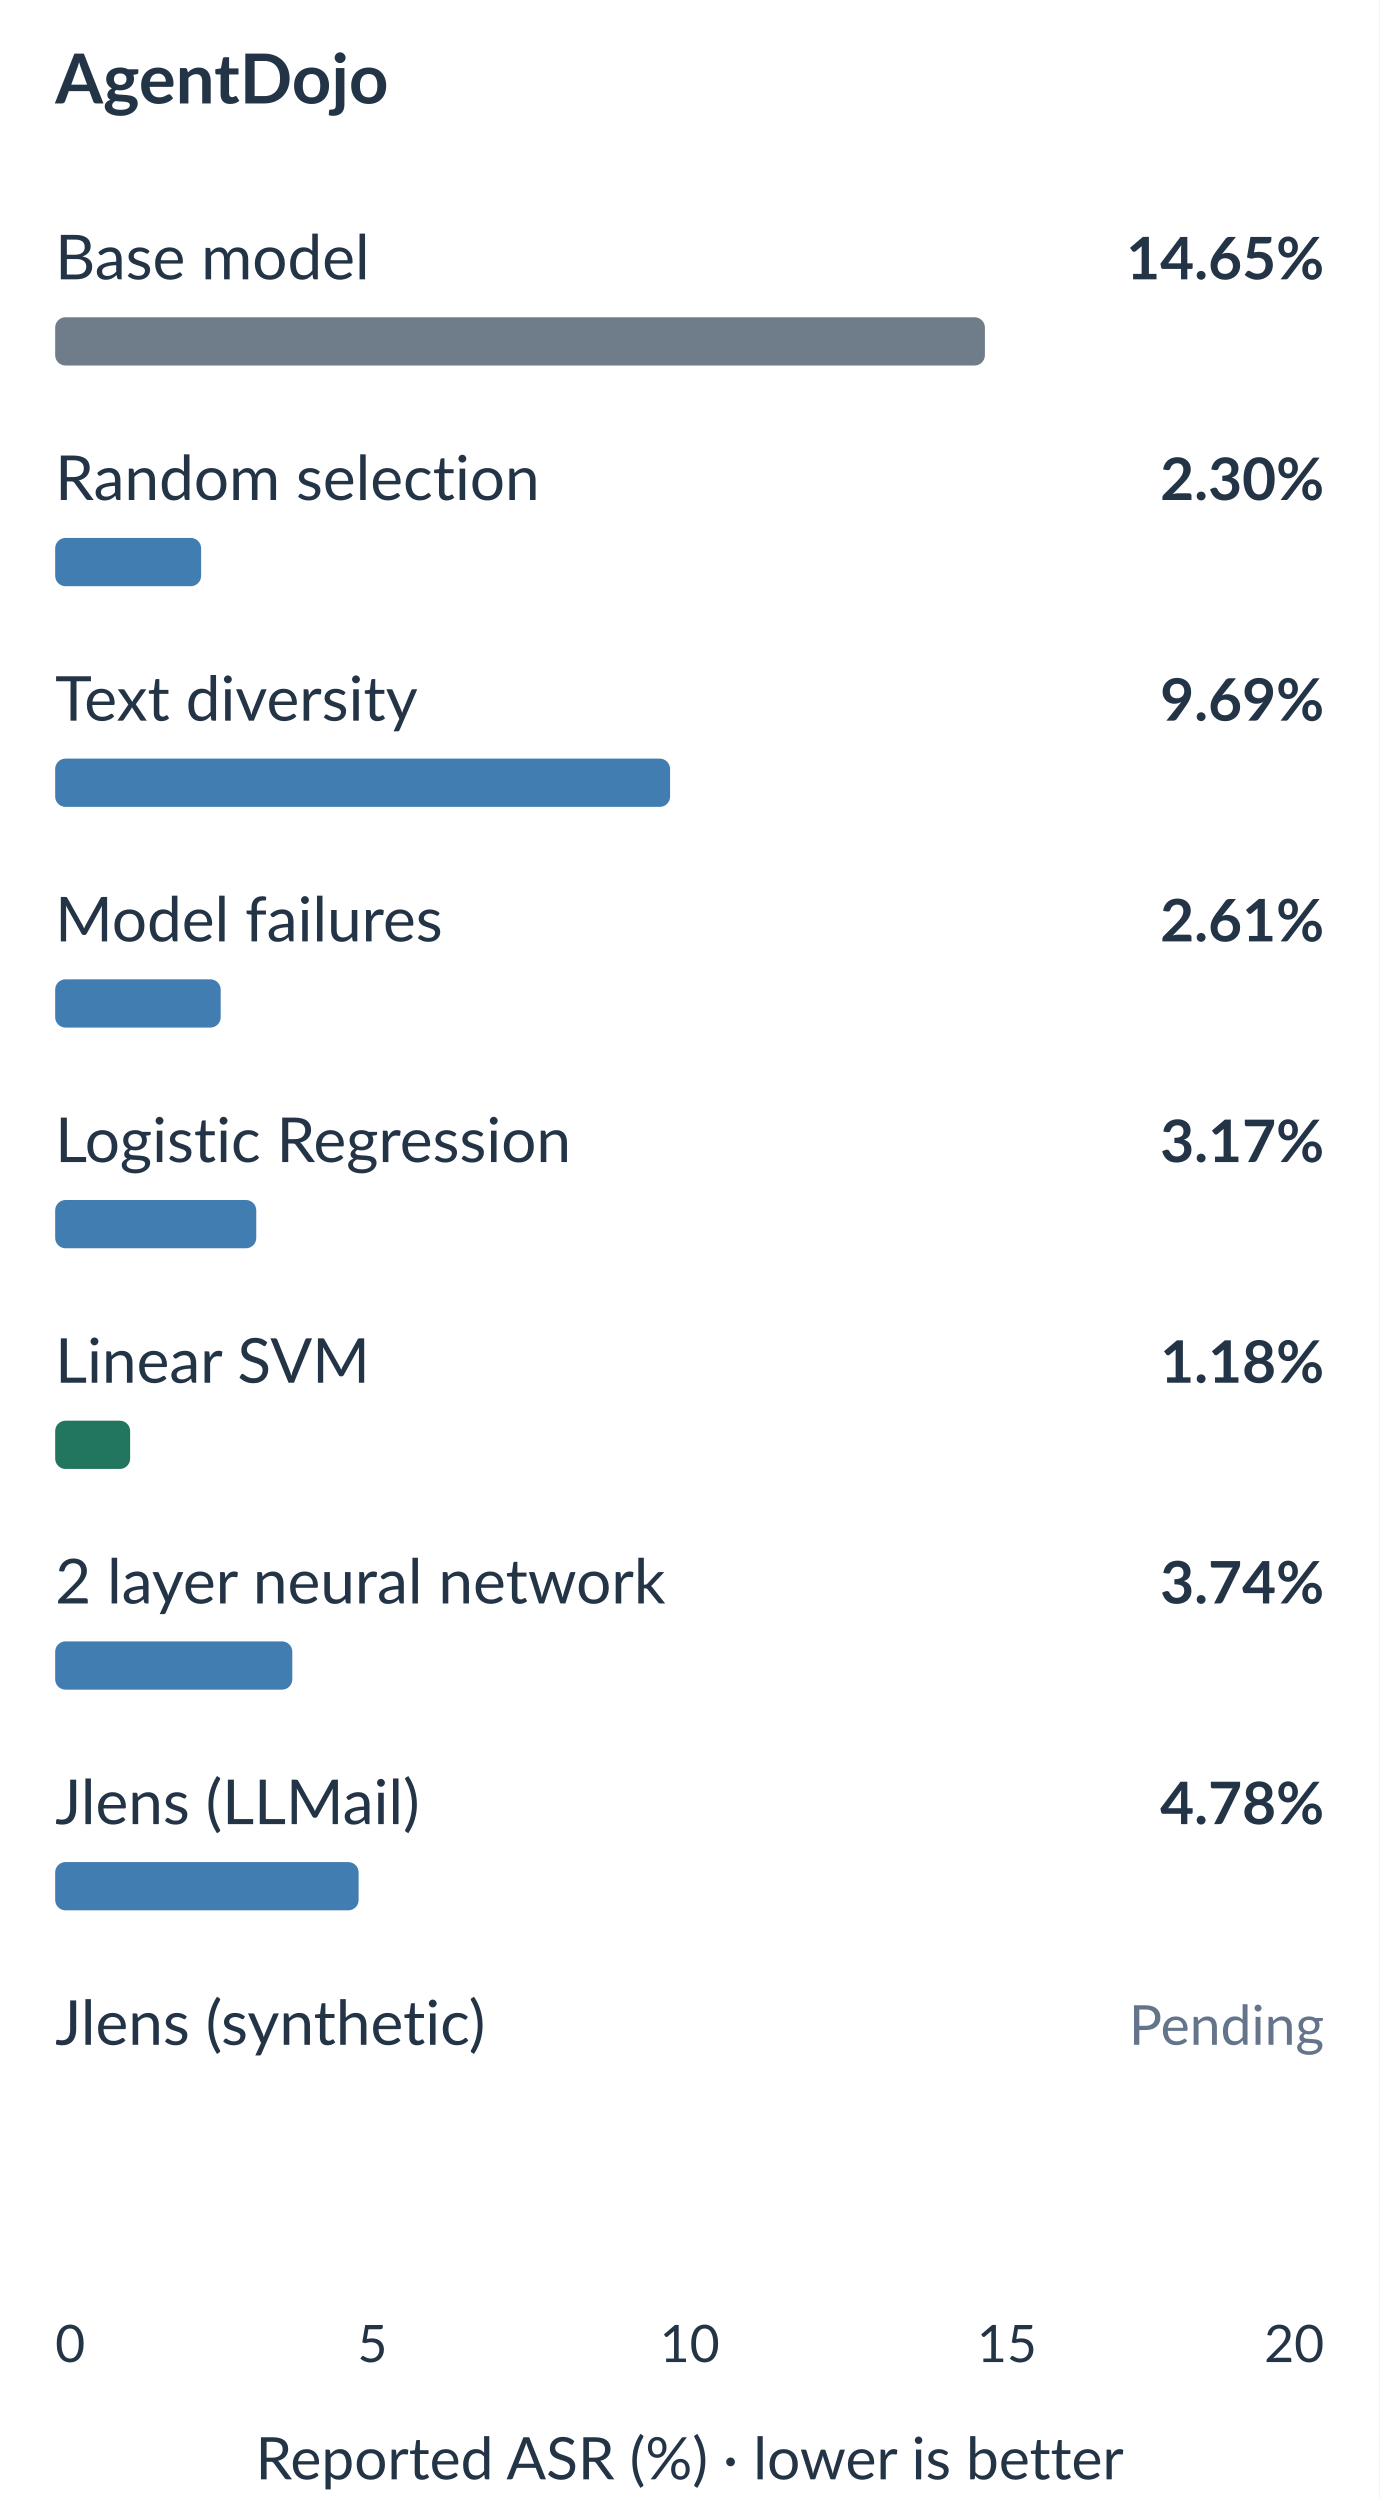
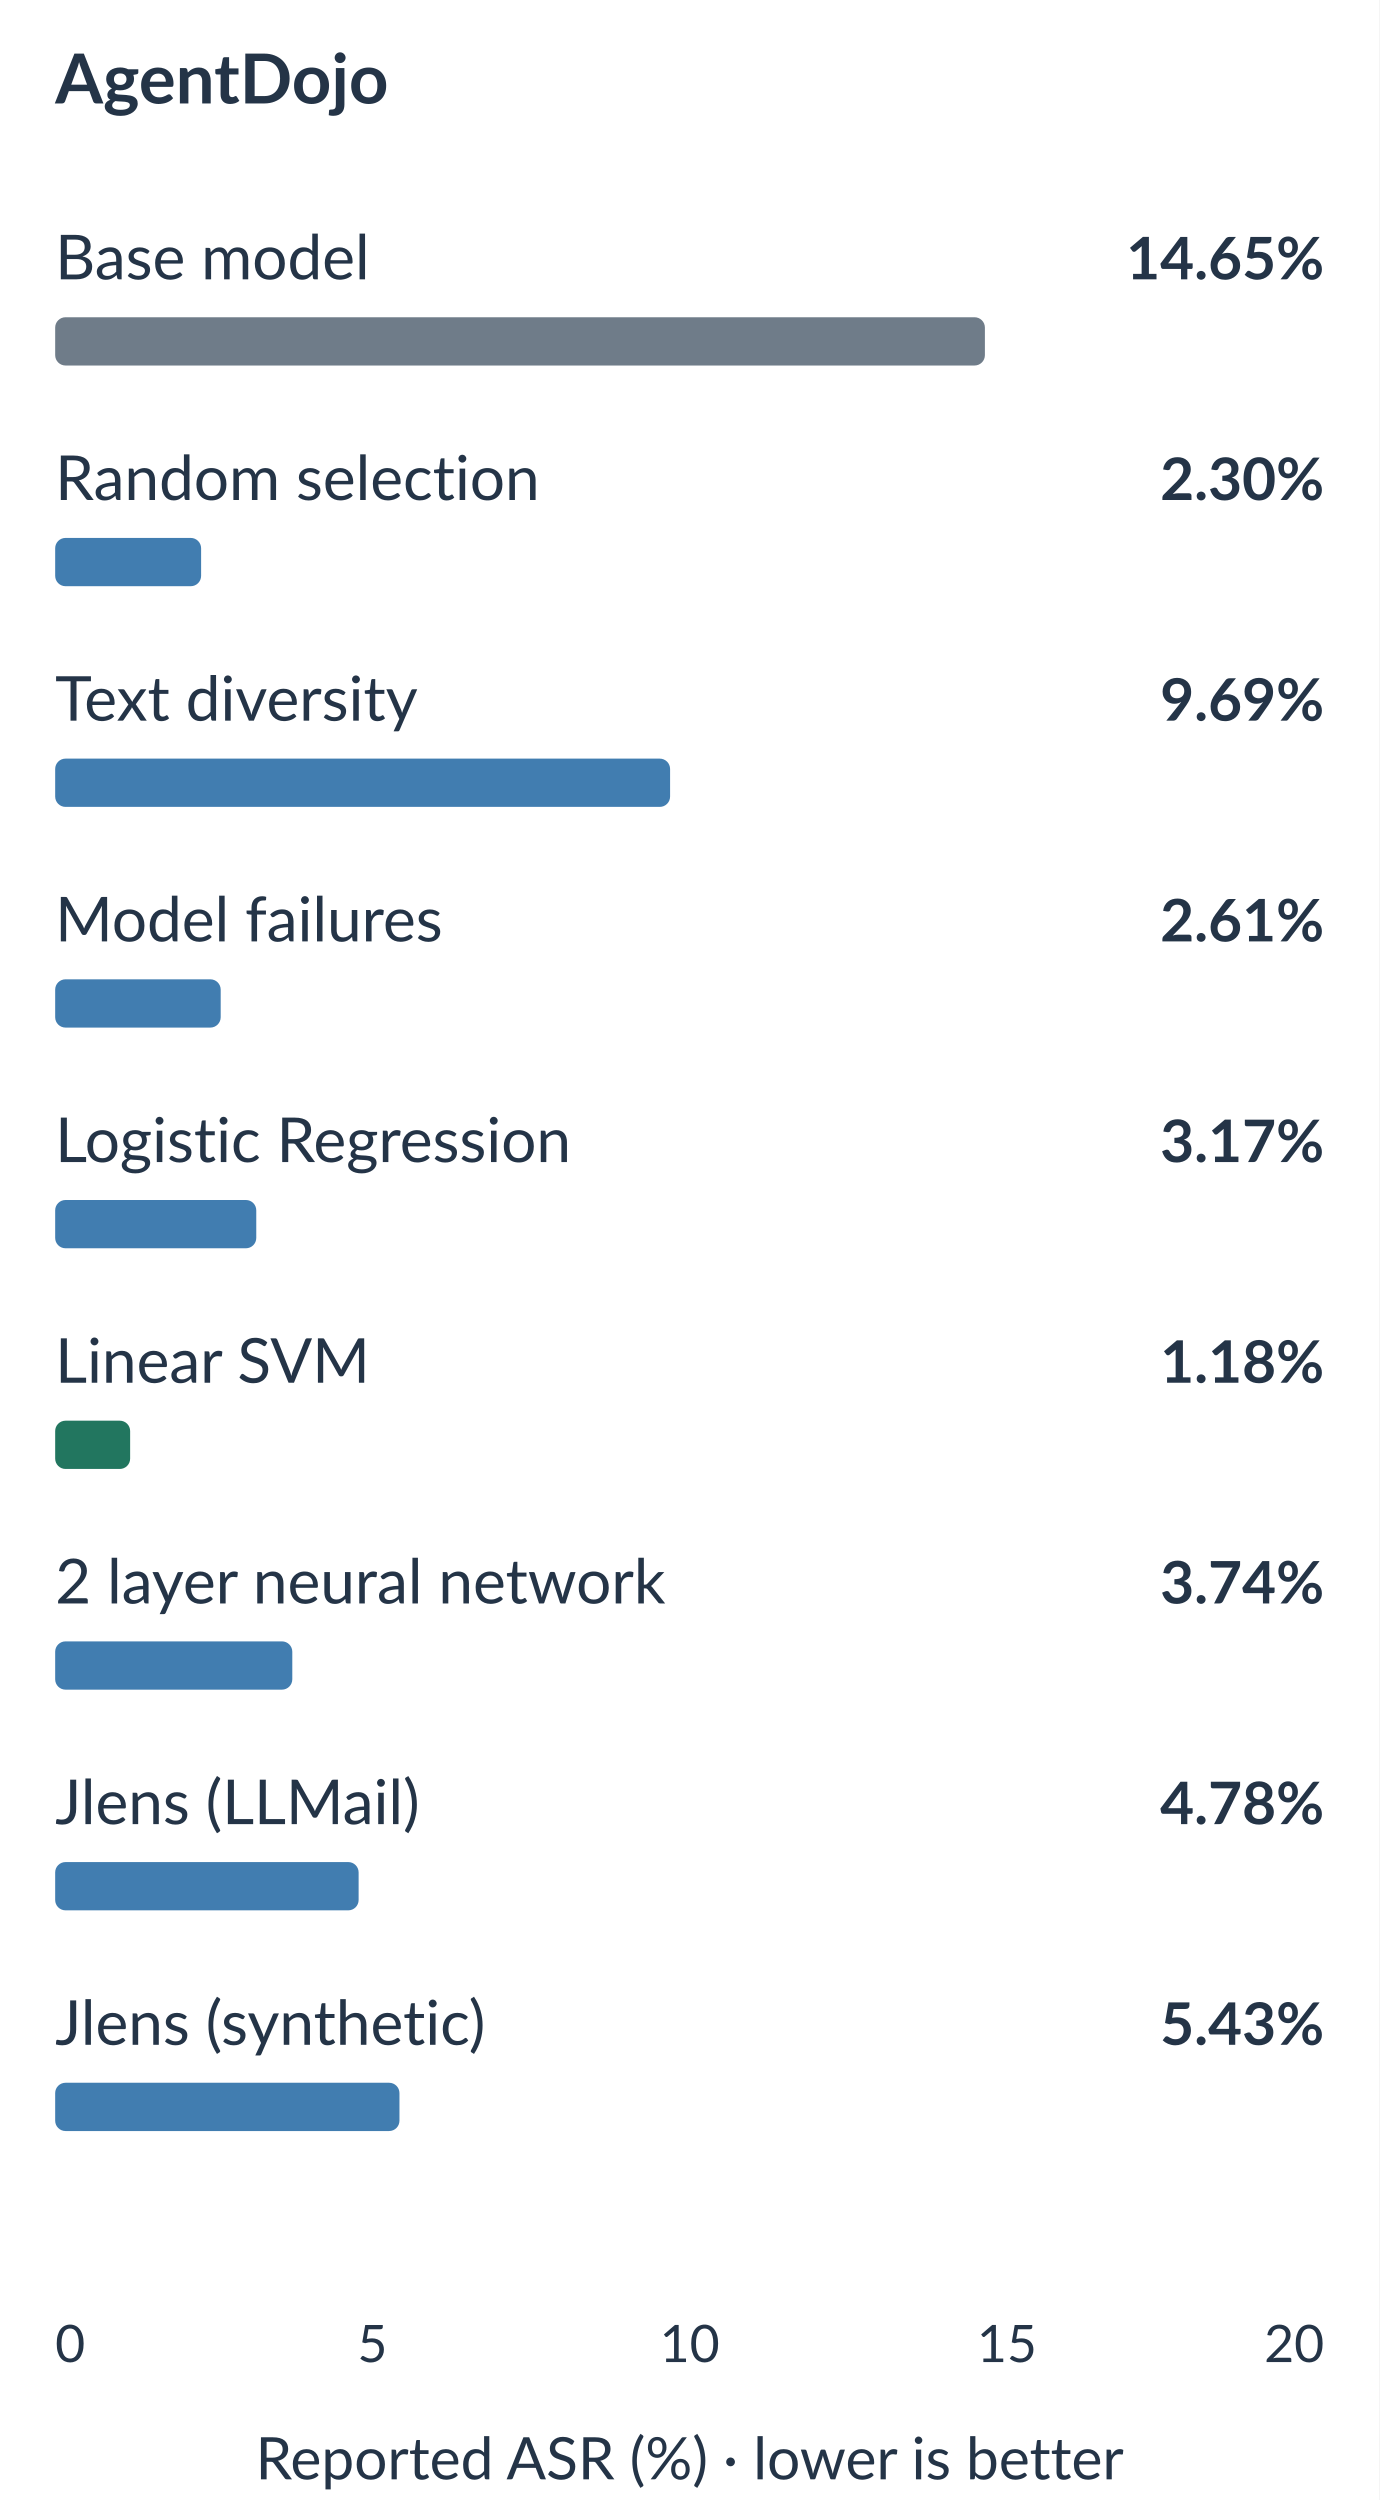
<svg xmlns="http://www.w3.org/2000/svg" viewBox="0 0 400 725" role="img" aria-labelledby="title desc">
  <rect width="100%" height="100%" fill="white" />
  <g font-family="Lato, Arial, sans-serif" fill="#243447">
    <text x="16" y="30" font-size="20" font-weight="700">AgentDojo</text>
    <text x="16.0" y="685" text-anchor="start" font-size="15">0</text>
    <text x="108.0" y="685" text-anchor="middle" font-size="15">5</text>
    <text x="200.0" y="685" text-anchor="middle" font-size="15">10</text>
    <text x="292.0" y="685" text-anchor="middle" font-size="15">15</text>
    <text x="384.0" y="685" text-anchor="end" font-size="15">20</text>
    <text x="16" y="81" text-anchor="start" font-size="18">Base model</text>
    <rect x="16" y="92" width="269.62" height="14" rx="3" fill="#6f7c89" />
    <text x="384" y="81" text-anchor="end" font-size="17" font-weight="700">14.65%</text>
    <text x="16" y="145" text-anchor="start" font-size="18">Random selection</text>
    <rect x="16" y="156" width="42.322" height="14" rx="3" fill="#417db0" />
    <text x="384" y="145" text-anchor="end" font-size="17" font-weight="700">2.30%</text>
    <text x="16" y="209" text-anchor="start" font-size="18">Text diversity</text>
    <rect x="16" y="220" width="178.326" height="14" rx="3" fill="#417db0" />
    <text x="384" y="209" text-anchor="end" font-size="17" font-weight="700">9.69%</text>
    <text x="16" y="273" text-anchor="start" font-size="18">Model failures</text>
    <rect x="16" y="284" width="48.0" height="14" rx="3" fill="#417db0" />
    <text x="384" y="273" text-anchor="end" font-size="17" font-weight="700">2.61%</text>
    <text x="16" y="337" text-anchor="start" font-size="18">Logistic Regression</text>
    <rect x="16" y="348" width="58.317" height="14" rx="3" fill="#417db0" />
    <text x="384" y="337" text-anchor="end" font-size="17" font-weight="700">3.17%</text>
    <text x="16" y="401" text-anchor="start" font-size="18">Linear SVM</text>
    <rect x="16" y="412" width="21.74" height="14" rx="3" fill="#22765f" />
    <text x="384" y="401" text-anchor="end" font-size="17" font-weight="700">1.18%</text>
    <text x="16" y="465" text-anchor="start" font-size="18">2 layer neural network</text>
    <rect x="16" y="476" width="68.766" height="14" rx="3" fill="#417db0" />
    <text x="384" y="465" text-anchor="end" font-size="17" font-weight="700">3.74%</text>
    <text x="16" y="529" text-anchor="start" font-size="18">Jlens (LLMail)</text>
    <rect x="16" y="540" width="88.0" height="14" rx="3" fill="#417db0" />
    <text x="384" y="529" text-anchor="end" font-size="17" font-weight="700">4.78%</text>
    <text x="16" y="593" text-anchor="start" font-size="18">Jlens (synthetic)</text>
-     <text x="384" y="593" text-anchor="end" font-size="16" fill="#64748b">Pending</text>
+     <rect x="16" y="604" width="99.845" height="14" rx="3" fill="#417db0" />
+     <text x="384" y="593" text-anchor="end" font-size="17" font-weight="700">5.43%</text>
    <text x="200.0" y="719" text-anchor="middle" font-size="17">Reported ASR (%) · lower is better</text>
  </g>
</svg>
